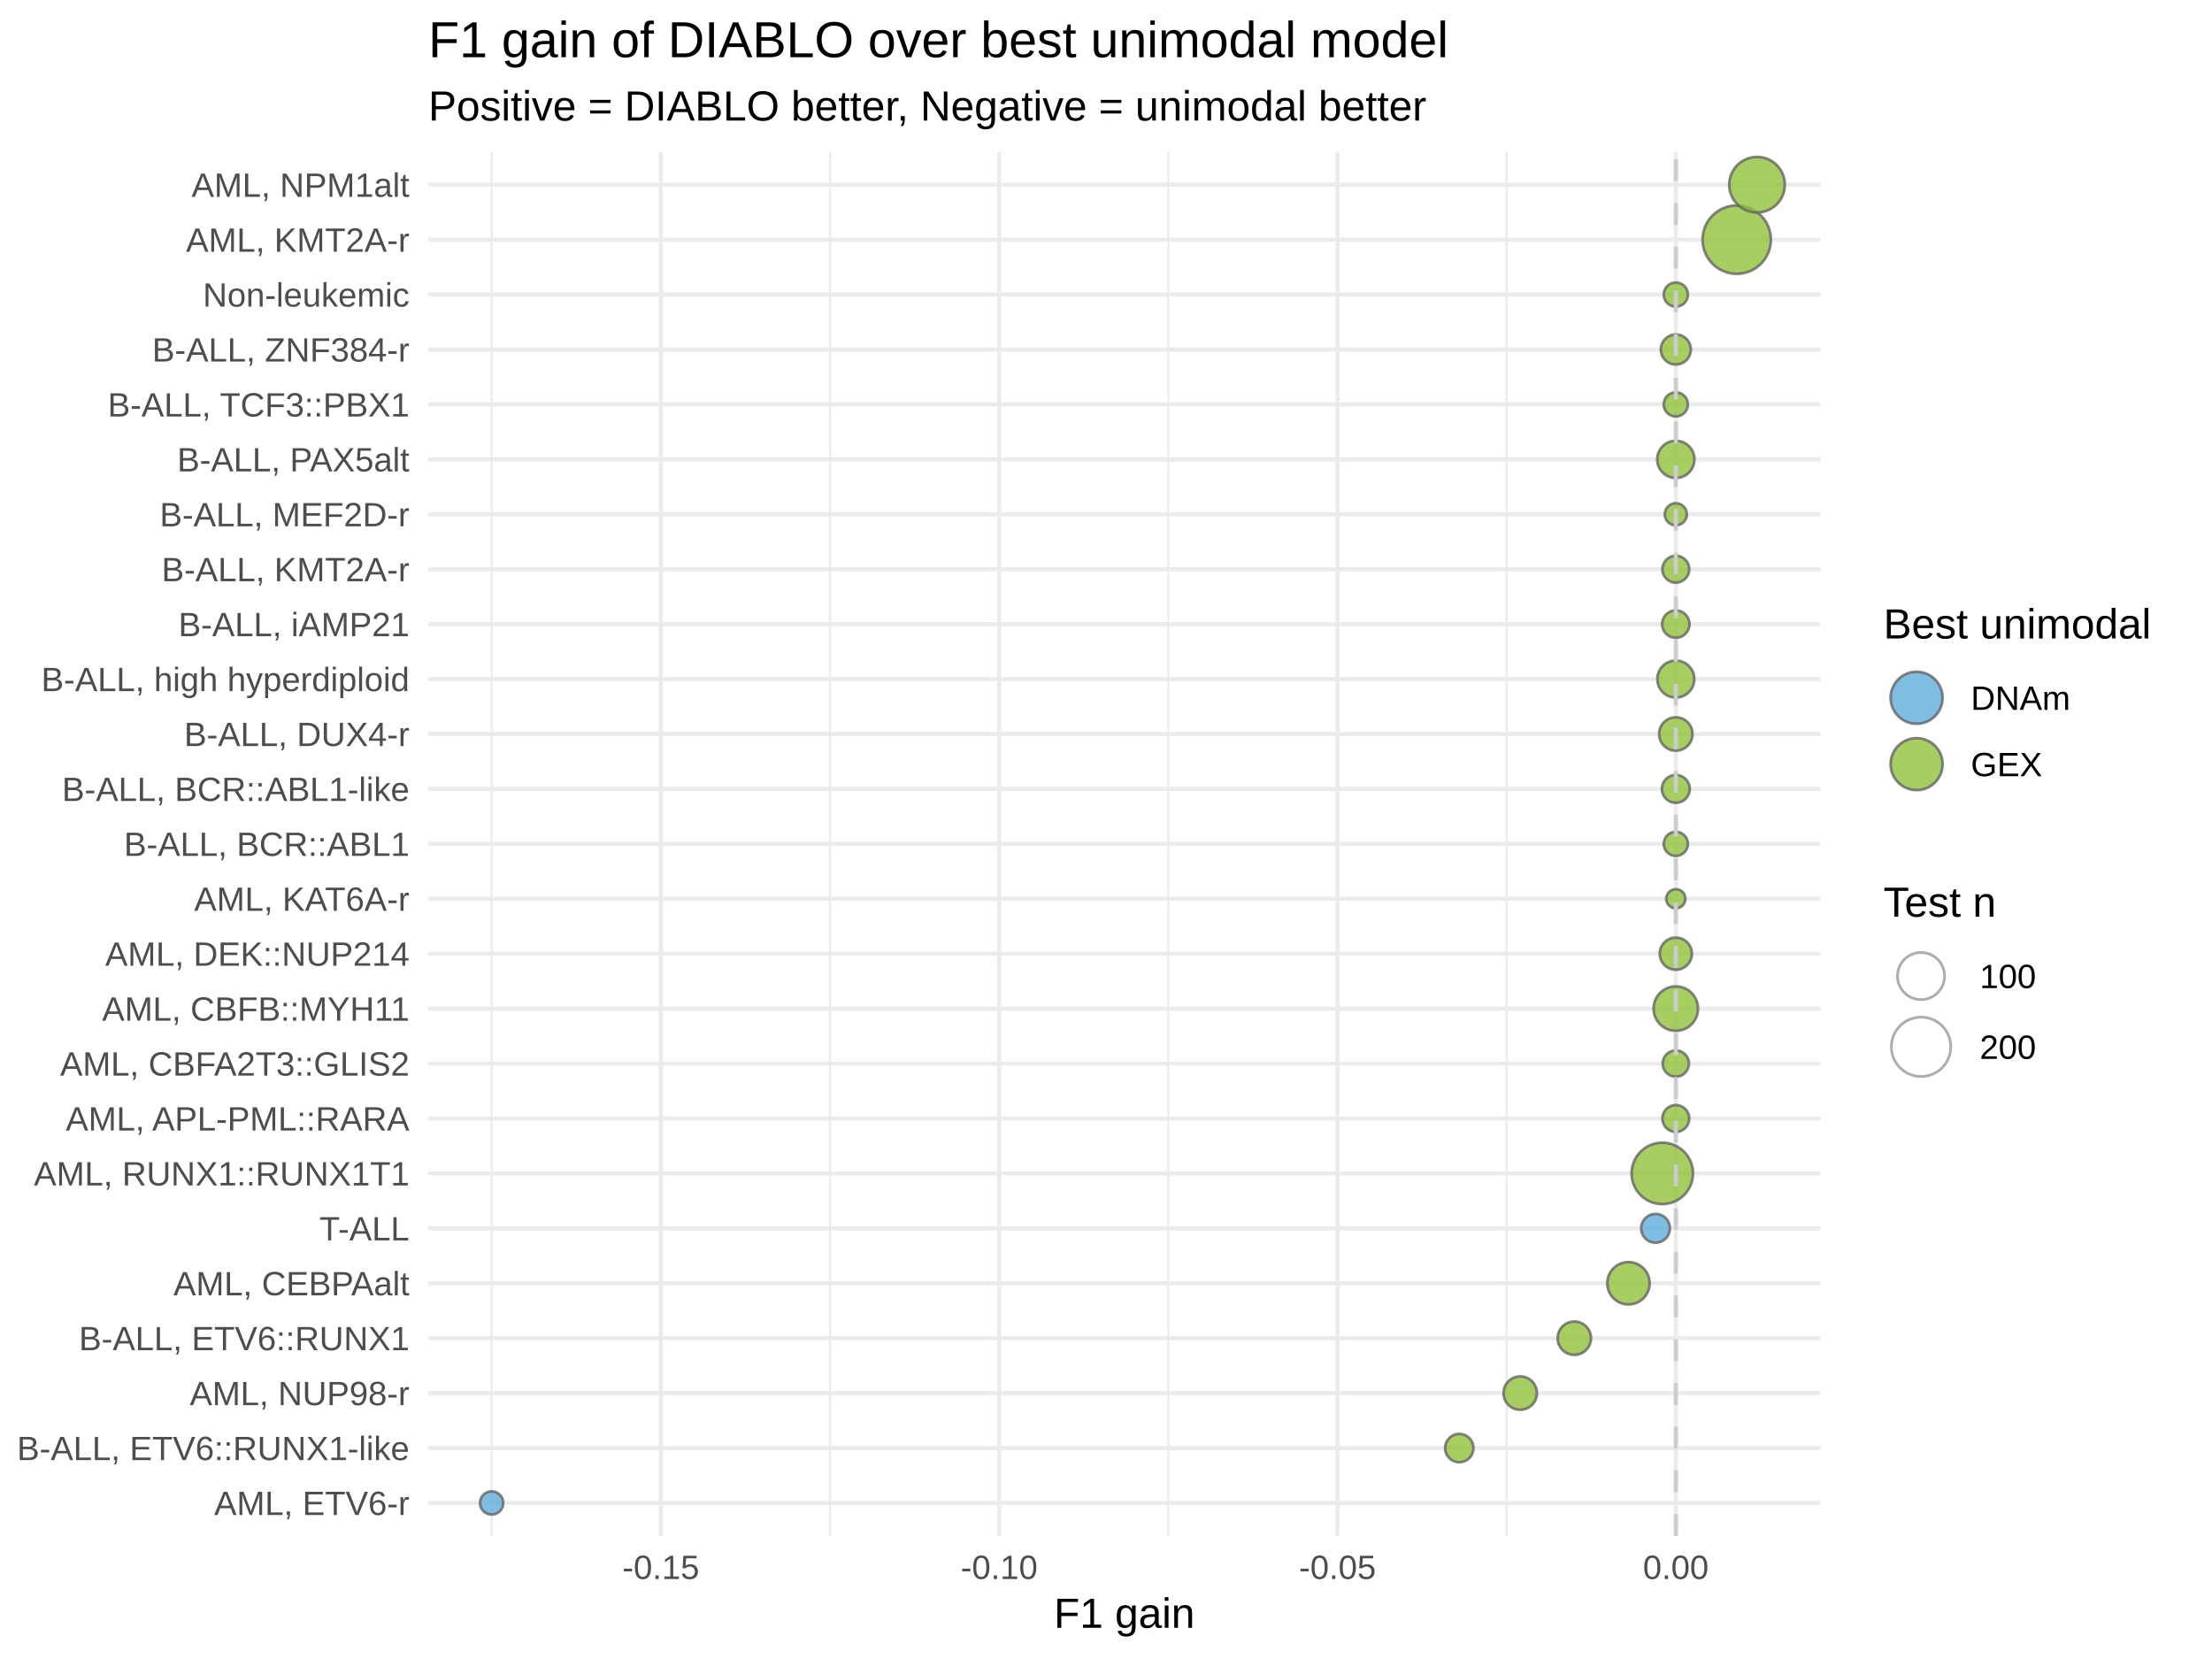
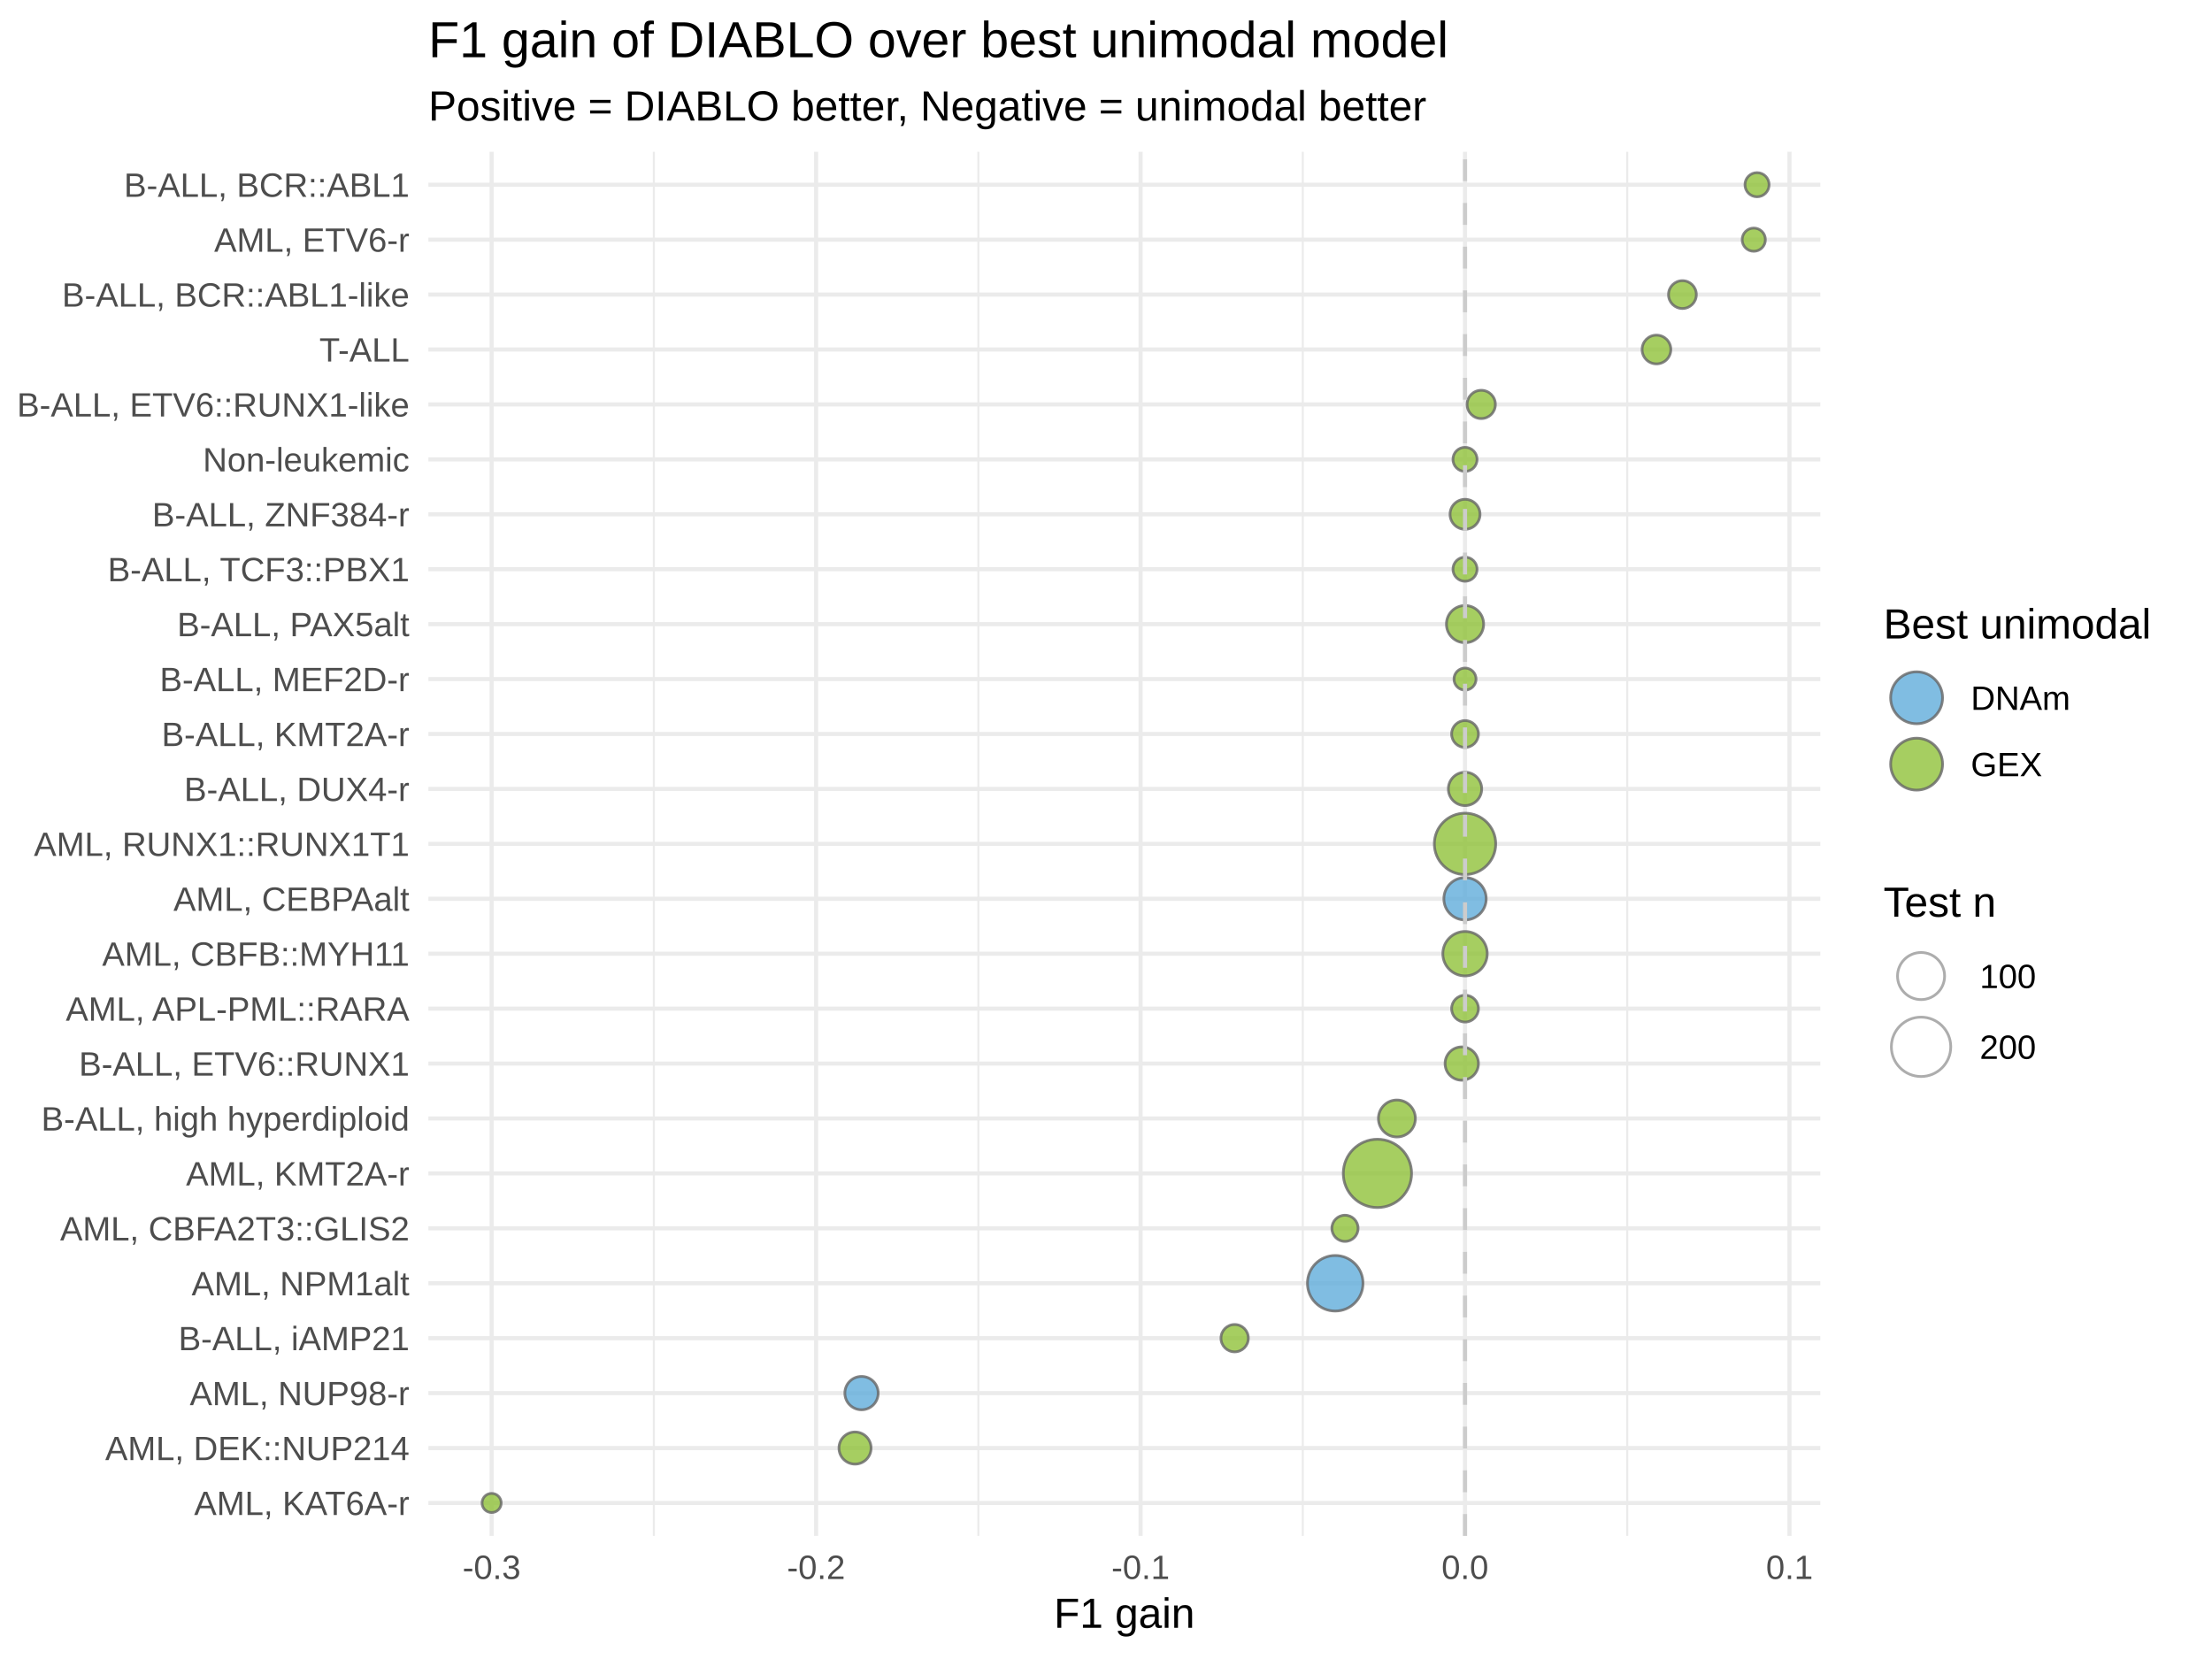
<svg xmlns="http://www.w3.org/2000/svg" class="svglite" width="576.00pt" height="432.00pt" viewBox="0 0 576.00 432.00">
  <defs>
    <style type="text/css">
    .svglite line, .svglite polyline, .svglite polygon, .svglite path, .svglite rect, .svglite circle {
      fill: none;
      stroke: #000000;
      stroke-linecap: round;
      stroke-linejoin: round;
      stroke-miterlimit: 10.00;
    }
    .svglite text {
      white-space: pre;
    }
  </style>
  </defs>
  <rect width="100%" height="100%" style="stroke: none; fill: #FFFFFF;" />
  <defs>
    <clipPath id="cpMC4wMHw1NzYuMDB8MC4wMHw0MzIuMDA=">
      <rect x="0.00" y="0.00" width="576.00" height="432.00" />
    </clipPath>
  </defs>
  <g clip-path="url(#cpMC4wMHw1NzYuMDB8MC4wMHw0MzIuMDA=)">
    <rect x="0.00" y="0.00" width="576.00" height="432.00" style="stroke-width: 1.07; stroke: none; fill: #FFFFFF;" />
  </g>
  <defs>
    <clipPath id="cpMTExLjU1fDQ3NC4wMHwzOS41MnwzOTkuOTU=">
      <rect x="111.55" y="39.52" width="362.45" height="360.43" />
    </clipPath>
  </defs>
  <g clip-path="url(#cpMTExLjU1fDQ3NC4wMHwzOS41MnwzOTkuOTU=)">
-     <polyline points="128.02,399.95 128.02,39.52 " style="stroke-width: 0.53; stroke: #EBEBEB; stroke-linecap: butt;" />
-     <polyline points="216.13,399.95 216.13,39.52 " style="stroke-width: 0.53; stroke: #EBEBEB; stroke-linecap: butt;" />
-     <polyline points="304.23,399.95 304.23,39.52 " style="stroke-width: 0.53; stroke: #EBEBEB; stroke-linecap: butt;" />
-     <polyline points="392.33,399.95 392.33,39.52 " style="stroke-width: 0.53; stroke: #EBEBEB; stroke-linecap: butt;" />
+     <polyline points="170.27,399.95 170.27,39.52 " style="stroke-width: 0.53; stroke: #EBEBEB; stroke-linecap: butt;" />
+     <polyline points="254.76,399.95 254.76,39.52 " style="stroke-width: 0.53; stroke: #EBEBEB; stroke-linecap: butt;" />
+     <polyline points="339.24,399.95 339.24,39.52 " style="stroke-width: 0.53; stroke: #EBEBEB; stroke-linecap: butt;" />
+     <polyline points="423.73,399.95 423.73,39.52 " style="stroke-width: 0.53; stroke: #EBEBEB; stroke-linecap: butt;" />
    <polyline points="111.55,391.37 474.00,391.37 " style="stroke-width: 1.07; stroke: #EBEBEB; stroke-linecap: butt;" />
    <polyline points="111.55,377.07 474.00,377.07 " style="stroke-width: 1.07; stroke: #EBEBEB; stroke-linecap: butt;" />
    <polyline points="111.55,362.76 474.00,362.76 " style="stroke-width: 1.07; stroke: #EBEBEB; stroke-linecap: butt;" />
    <polyline points="111.55,348.46 474.00,348.46 " style="stroke-width: 1.07; stroke: #EBEBEB; stroke-linecap: butt;" />
    <polyline points="111.55,334.16 474.00,334.16 " style="stroke-width: 1.07; stroke: #EBEBEB; stroke-linecap: butt;" />
    <polyline points="111.55,319.85 474.00,319.85 " style="stroke-width: 1.07; stroke: #EBEBEB; stroke-linecap: butt;" />
    <polyline points="111.55,305.55 474.00,305.55 " style="stroke-width: 1.07; stroke: #EBEBEB; stroke-linecap: butt;" />
    <polyline points="111.55,291.25 474.00,291.25 " style="stroke-width: 1.07; stroke: #EBEBEB; stroke-linecap: butt;" />
    <polyline points="111.55,276.95 474.00,276.95 " style="stroke-width: 1.07; stroke: #EBEBEB; stroke-linecap: butt;" />
    <polyline points="111.55,262.64 474.00,262.64 " style="stroke-width: 1.07; stroke: #EBEBEB; stroke-linecap: butt;" />
    <polyline points="111.55,248.34 474.00,248.34 " style="stroke-width: 1.07; stroke: #EBEBEB; stroke-linecap: butt;" />
    <polyline points="111.55,234.04 474.00,234.04 " style="stroke-width: 1.07; stroke: #EBEBEB; stroke-linecap: butt;" />
    <polyline points="111.55,219.74 474.00,219.74 " style="stroke-width: 1.07; stroke: #EBEBEB; stroke-linecap: butt;" />
    <polyline points="111.55,205.43 474.00,205.43 " style="stroke-width: 1.07; stroke: #EBEBEB; stroke-linecap: butt;" />
    <polyline points="111.55,191.13 474.00,191.13 " style="stroke-width: 1.07; stroke: #EBEBEB; stroke-linecap: butt;" />
    <polyline points="111.55,176.83 474.00,176.83 " style="stroke-width: 1.07; stroke: #EBEBEB; stroke-linecap: butt;" />
    <polyline points="111.55,162.52 474.00,162.52 " style="stroke-width: 1.07; stroke: #EBEBEB; stroke-linecap: butt;" />
    <polyline points="111.55,148.22 474.00,148.22 " style="stroke-width: 1.07; stroke: #EBEBEB; stroke-linecap: butt;" />
    <polyline points="111.55,133.92 474.00,133.92 " style="stroke-width: 1.07; stroke: #EBEBEB; stroke-linecap: butt;" />
    <polyline points="111.55,119.62 474.00,119.62 " style="stroke-width: 1.07; stroke: #EBEBEB; stroke-linecap: butt;" />
    <polyline points="111.55,105.31 474.00,105.31 " style="stroke-width: 1.07; stroke: #EBEBEB; stroke-linecap: butt;" />
    <polyline points="111.55,91.01 474.00,91.01 " style="stroke-width: 1.07; stroke: #EBEBEB; stroke-linecap: butt;" />
    <polyline points="111.55,76.71 474.00,76.71 " style="stroke-width: 1.07; stroke: #EBEBEB; stroke-linecap: butt;" />
    <polyline points="111.55,62.41 474.00,62.41 " style="stroke-width: 1.07; stroke: #EBEBEB; stroke-linecap: butt;" />
    <polyline points="111.55,48.10 474.00,48.10 " style="stroke-width: 1.07; stroke: #EBEBEB; stroke-linecap: butt;" />
-     <polyline points="172.08,399.95 172.08,39.52 " style="stroke-width: 1.07; stroke: #EBEBEB; stroke-linecap: butt;" />
-     <polyline points="260.18,399.95 260.18,39.52 " style="stroke-width: 1.07; stroke: #EBEBEB; stroke-linecap: butt;" />
-     <polyline points="348.28,399.95 348.28,39.52 " style="stroke-width: 1.07; stroke: #EBEBEB; stroke-linecap: butt;" />
-     <polyline points="436.38,399.95 436.38,39.52 " style="stroke-width: 1.07; stroke: #EBEBEB; stroke-linecap: butt;" />
-     <circle cx="436.38" cy="291.25" r="3.49" style="stroke-width: 0.71; stroke: #666666; stroke-opacity: 0.80; fill: #90C23A; fill-opacity: 0.80;" />
-     <circle cx="436.38" cy="276.95" r="3.41" style="stroke-width: 0.71; stroke: #666666; stroke-opacity: 0.80; fill: #90C23A; fill-opacity: 0.80;" />
-     <circle cx="436.38" cy="262.64" r="5.78" style="stroke-width: 0.71; stroke: #666666; stroke-opacity: 0.80; fill: #90C23A; fill-opacity: 0.80;" />
-     <circle cx="424.05" cy="334.16" r="5.51" style="stroke-width: 0.71; stroke: #666666; stroke-opacity: 0.80; fill: #90C23A; fill-opacity: 0.80;" />
-     <circle cx="436.38" cy="248.34" r="4.18" style="stroke-width: 0.71; stroke: #666666; stroke-opacity: 0.80; fill: #90C23A; fill-opacity: 0.80;" />
-     <circle cx="128.02" cy="391.37" r="3.02" style="stroke-width: 0.71; stroke: #666666; stroke-opacity: 0.80; fill: #60ACDA; fill-opacity: 0.80;" />
-     <circle cx="436.38" cy="234.04" r="2.49" style="stroke-width: 0.71; stroke: #666666; stroke-opacity: 0.80; fill: #90C23A; fill-opacity: 0.80;" />
-     <circle cx="452.24" cy="62.41" r="8.89" style="stroke-width: 0.71; stroke: #666666; stroke-opacity: 0.80; fill: #90C23A; fill-opacity: 0.80;" />
-     <circle cx="457.53" cy="48.10" r="7.23" style="stroke-width: 0.71; stroke: #666666; stroke-opacity: 0.80; fill: #90C23A; fill-opacity: 0.80;" />
-     <circle cx="395.86" cy="362.76" r="4.34" style="stroke-width: 0.71; stroke: #666666; stroke-opacity: 0.80; fill: #90C23A; fill-opacity: 0.80;" />
-     <circle cx="432.86" cy="305.55" r="7.99" style="stroke-width: 0.71; stroke: #666666; stroke-opacity: 0.80; fill: #90C23A; fill-opacity: 0.80;" />
-     <circle cx="436.38" cy="219.74" r="3.14" style="stroke-width: 0.71; stroke: #666666; stroke-opacity: 0.80; fill: #90C23A; fill-opacity: 0.80;" />
-     <circle cx="436.38" cy="205.43" r="3.62" style="stroke-width: 0.71; stroke: #666666; stroke-opacity: 0.80; fill: #90C23A; fill-opacity: 0.80;" />
-     <circle cx="436.38" cy="191.13" r="4.34" style="stroke-width: 0.71; stroke: #666666; stroke-opacity: 0.80; fill: #90C23A; fill-opacity: 0.80;" />
-     <circle cx="409.95" cy="348.46" r="4.34" style="stroke-width: 0.71; stroke: #666666; stroke-opacity: 0.80; fill: #90C23A; fill-opacity: 0.80;" />
-     <circle cx="380.00" cy="377.07" r="3.68" style="stroke-width: 0.71; stroke: #666666; stroke-opacity: 0.80; fill: #90C23A; fill-opacity: 0.80;" />
-     <circle cx="436.38" cy="176.83" r="4.81" style="stroke-width: 0.71; stroke: #666666; stroke-opacity: 0.80; fill: #90C23A; fill-opacity: 0.80;" />
-     <circle cx="436.38" cy="162.52" r="3.56" style="stroke-width: 0.71; stroke: #666666; stroke-opacity: 0.80; fill: #90C23A; fill-opacity: 0.80;" />
-     <circle cx="436.38" cy="148.22" r="3.49" style="stroke-width: 0.71; stroke: #666666; stroke-opacity: 0.80; fill: #90C23A; fill-opacity: 0.80;" />
-     <circle cx="436.38" cy="133.92" r="2.87" style="stroke-width: 0.71; stroke: #666666; stroke-opacity: 0.80; fill: #90C23A; fill-opacity: 0.80;" />
-     <circle cx="436.38" cy="119.62" r="4.84" style="stroke-width: 0.71; stroke: #666666; stroke-opacity: 0.80; fill: #90C23A; fill-opacity: 0.80;" />
-     <circle cx="436.38" cy="105.31" r="3.14" style="stroke-width: 0.71; stroke: #666666; stroke-opacity: 0.80; fill: #90C23A; fill-opacity: 0.80;" />
-     <circle cx="436.38" cy="91.01" r="3.90" style="stroke-width: 0.71; stroke: #666666; stroke-opacity: 0.80; fill: #90C23A; fill-opacity: 0.80;" />
-     <circle cx="436.38" cy="76.71" r="3.14" style="stroke-width: 0.71; stroke: #666666; stroke-opacity: 0.80; fill: #90C23A; fill-opacity: 0.80;" />
-     <circle cx="431.10" cy="319.85" r="3.74" style="stroke-width: 0.71; stroke: #666666; stroke-opacity: 0.80; fill: #60ACDA; fill-opacity: 0.80;" />
-     <line x1="436.38" y1="399.95" x2="436.38" y2="39.52" style="stroke-width: 1.07; stroke: #CCCCCC; stroke-dasharray: 5.69,5.69; stroke-linecap: butt;" />
+     <polyline points="128.02,399.95 128.02,39.52 " style="stroke-width: 1.07; stroke: #EBEBEB; stroke-linecap: butt;" />
+     <polyline points="212.51,399.95 212.51,39.52 " style="stroke-width: 1.07; stroke: #EBEBEB; stroke-linecap: butt;" />
+     <polyline points="297.00,399.95 297.00,39.52 " style="stroke-width: 1.07; stroke: #EBEBEB; stroke-linecap: butt;" />
+     <polyline points="381.49,399.95 381.49,39.52 " style="stroke-width: 1.07; stroke: #EBEBEB; stroke-linecap: butt;" />
+     <polyline points="465.98,399.95 465.98,39.52 " style="stroke-width: 1.07; stroke: #EBEBEB; stroke-linecap: butt;" />
+     <circle cx="381.49" cy="262.64" r="3.49" style="stroke-width: 0.71; stroke: #666666; stroke-opacity: 0.80; fill: #90C23A; fill-opacity: 0.80;" />
+     <circle cx="350.23" cy="319.85" r="3.41" style="stroke-width: 0.71; stroke: #666666; stroke-opacity: 0.80; fill: #90C23A; fill-opacity: 0.80;" />
+     <circle cx="381.49" cy="248.34" r="5.78" style="stroke-width: 0.71; stroke: #666666; stroke-opacity: 0.80; fill: #90C23A; fill-opacity: 0.80;" />
+     <circle cx="381.49" cy="234.04" r="5.51" style="stroke-width: 0.71; stroke: #666666; stroke-opacity: 0.80; fill: #60ACDA; fill-opacity: 0.80;" />
+     <circle cx="222.65" cy="377.07" r="4.18" style="stroke-width: 0.71; stroke: #666666; stroke-opacity: 0.80; fill: #90C23A; fill-opacity: 0.80;" />
+     <circle cx="456.68" cy="62.41" r="3.02" style="stroke-width: 0.71; stroke: #666666; stroke-opacity: 0.80; fill: #90C23A; fill-opacity: 0.80;" />
+     <circle cx="128.02" cy="391.37" r="2.49" style="stroke-width: 0.71; stroke: #666666; stroke-opacity: 0.80; fill: #90C23A; fill-opacity: 0.80;" />
+     <circle cx="358.68" cy="305.55" r="8.89" style="stroke-width: 0.71; stroke: #666666; stroke-opacity: 0.80; fill: #90C23A; fill-opacity: 0.80;" />
+     <circle cx="347.69" cy="334.16" r="7.23" style="stroke-width: 0.71; stroke: #666666; stroke-opacity: 0.80; fill: #60ACDA; fill-opacity: 0.80;" />
+     <circle cx="224.34" cy="362.76" r="4.34" style="stroke-width: 0.71; stroke: #666666; stroke-opacity: 0.80; fill: #60ACDA; fill-opacity: 0.80;" />
+     <circle cx="381.49" cy="219.74" r="7.99" style="stroke-width: 0.71; stroke: #666666; stroke-opacity: 0.80; fill: #90C23A; fill-opacity: 0.80;" />
+     <circle cx="457.53" cy="48.10" r="3.14" style="stroke-width: 0.71; stroke: #666666; stroke-opacity: 0.80; fill: #90C23A; fill-opacity: 0.80;" />
+     <circle cx="438.10" cy="76.71" r="3.62" style="stroke-width: 0.71; stroke: #666666; stroke-opacity: 0.80; fill: #90C23A; fill-opacity: 0.80;" />
+     <circle cx="381.49" cy="205.43" r="4.34" style="stroke-width: 0.71; stroke: #666666; stroke-opacity: 0.80; fill: #90C23A; fill-opacity: 0.80;" />
+     <circle cx="380.64" cy="276.95" r="4.34" style="stroke-width: 0.71; stroke: #666666; stroke-opacity: 0.80; fill: #90C23A; fill-opacity: 0.80;" />
+     <circle cx="385.71" cy="105.31" r="3.68" style="stroke-width: 0.71; stroke: #666666; stroke-opacity: 0.80; fill: #90C23A; fill-opacity: 0.80;" />
+     <circle cx="363.75" cy="291.25" r="4.81" style="stroke-width: 0.71; stroke: #666666; stroke-opacity: 0.80; fill: #90C23A; fill-opacity: 0.80;" />
+     <circle cx="321.50" cy="348.46" r="3.56" style="stroke-width: 0.71; stroke: #666666; stroke-opacity: 0.80; fill: #90C23A; fill-opacity: 0.80;" />
+     <circle cx="381.49" cy="191.13" r="3.49" style="stroke-width: 0.71; stroke: #666666; stroke-opacity: 0.80; fill: #90C23A; fill-opacity: 0.80;" />
+     <circle cx="381.49" cy="176.83" r="2.87" style="stroke-width: 0.71; stroke: #666666; stroke-opacity: 0.80; fill: #90C23A; fill-opacity: 0.80;" />
+     <circle cx="381.49" cy="162.52" r="4.84" style="stroke-width: 0.71; stroke: #666666; stroke-opacity: 0.80; fill: #90C23A; fill-opacity: 0.80;" />
+     <circle cx="381.49" cy="148.22" r="3.14" style="stroke-width: 0.71; stroke: #666666; stroke-opacity: 0.80; fill: #90C23A; fill-opacity: 0.80;" />
+     <circle cx="381.49" cy="133.92" r="3.90" style="stroke-width: 0.71; stroke: #666666; stroke-opacity: 0.80; fill: #90C23A; fill-opacity: 0.80;" />
+     <circle cx="381.49" cy="119.62" r="3.14" style="stroke-width: 0.71; stroke: #666666; stroke-opacity: 0.80; fill: #90C23A; fill-opacity: 0.80;" />
+     <circle cx="431.34" cy="91.01" r="3.74" style="stroke-width: 0.71; stroke: #666666; stroke-opacity: 0.80; fill: #90C23A; fill-opacity: 0.80;" />
+     <line x1="381.49" y1="399.95" x2="381.49" y2="39.52" style="stroke-width: 1.07; stroke: #CCCCCC; stroke-dasharray: 5.69,5.69; stroke-linecap: butt;" />
  </g>
  <g clip-path="url(#cpMC4wMHw1NzYuMDB8MC4wMHw0MzIuMDA=)">
-     <text x="106.62" y="394.51" text-anchor="end" style="font-size: 8.80px;fill: #4D4D4D; font-family: &quot;Arimo&quot;;" textLength="49.41px" lengthAdjust="spacingAndGlyphs">AML, ETV6-r</text>
-     <text x="106.62" y="380.21" text-anchor="end" style="font-size: 8.80px;fill: #4D4D4D; font-family: &quot;Arimo&quot;;" textLength="98.63px" lengthAdjust="spacingAndGlyphs">B-ALL, ETV6::RUNX1-like</text>
+     <text x="106.62" y="394.51" text-anchor="end" style="font-size: 8.80px;fill: #4D4D4D; font-family: &quot;Arimo&quot;;" textLength="55.93px" lengthAdjust="spacingAndGlyphs">AML, KAT6A-r</text>
+     <text x="106.62" y="380.21" text-anchor="end" style="font-size: 8.80px;fill: #4D4D4D; font-family: &quot;Arimo&quot;;" textLength="77.85px" lengthAdjust="spacingAndGlyphs">AML, DEK::NUP214</text>
    <text x="106.62" y="365.91" text-anchor="end" style="font-size: 8.80px;fill: #4D4D4D; font-family: &quot;Arimo&quot;;" textLength="57.82px" lengthAdjust="spacingAndGlyphs">AML, NUP98-r</text>
-     <text x="106.62" y="351.60" text-anchor="end" style="font-size: 8.80px;fill: #4D4D4D; font-family: &quot;Arimo&quot;;" textLength="81.60px" lengthAdjust="spacingAndGlyphs">B-ALL, ETV6::RUNX1</text>
-     <text x="106.62" y="337.30" text-anchor="end" style="font-size: 8.80px;fill: #4D4D4D; font-family: &quot;Arimo&quot;;" textLength="60.34px" lengthAdjust="spacingAndGlyphs">AML, CEBPAalt</text>
-     <text x="106.62" y="323.00" text-anchor="end" style="font-size: 8.80px;fill: #4D4D4D; font-family: &quot;Arimo&quot;;" textLength="22.56px" lengthAdjust="spacingAndGlyphs">T-ALL</text>
-     <text x="106.62" y="308.69" text-anchor="end" style="font-size: 8.80px;fill: #4D4D4D; font-family: &quot;Arimo&quot;;" textLength="95.04px" lengthAdjust="spacingAndGlyphs">AML, RUNX1::RUNX1T1</text>
-     <text x="106.62" y="294.39" text-anchor="end" style="font-size: 8.80px;fill: #4D4D4D; font-family: &quot;Arimo&quot;;" textLength="86.04px" lengthAdjust="spacingAndGlyphs">AML, APL-PML::RARA</text>
-     <text x="106.62" y="280.09" text-anchor="end" style="font-size: 8.80px;fill: #4D4D4D; font-family: &quot;Arimo&quot;;" textLength="87.83px" lengthAdjust="spacingAndGlyphs">AML, CBFA2T3::GLIS2</text>
-     <text x="106.62" y="265.79" text-anchor="end" style="font-size: 8.80px;fill: #4D4D4D; font-family: &quot;Arimo&quot;;" textLength="78.66px" lengthAdjust="spacingAndGlyphs">AML, CBFB::MYH11</text>
-     <text x="106.62" y="251.48" text-anchor="end" style="font-size: 8.80px;fill: #4D4D4D; font-family: &quot;Arimo&quot;;" textLength="77.85px" lengthAdjust="spacingAndGlyphs">AML, DEK::NUP214</text>
-     <text x="106.62" y="237.18" text-anchor="end" style="font-size: 8.80px;fill: #4D4D4D; font-family: &quot;Arimo&quot;;" textLength="55.93px" lengthAdjust="spacingAndGlyphs">AML, KAT6A-r</text>
-     <text x="106.62" y="222.88" text-anchor="end" style="font-size: 8.80px;fill: #4D4D4D; font-family: &quot;Arimo&quot;;" textLength="70.47px" lengthAdjust="spacingAndGlyphs">B-ALL, BCR::ABL1</text>
-     <text x="106.62" y="208.58" text-anchor="end" style="font-size: 8.80px;fill: #4D4D4D; font-family: &quot;Arimo&quot;;" textLength="87.49px" lengthAdjust="spacingAndGlyphs">B-ALL, BCR::ABL1-like</text>
-     <text x="106.62" y="194.27" text-anchor="end" style="font-size: 8.80px;fill: #4D4D4D; font-family: &quot;Arimo&quot;;" textLength="57.54px" lengthAdjust="spacingAndGlyphs">B-ALL, DUX4-r</text>
-     <text x="106.62" y="179.97" text-anchor="end" style="font-size: 8.80px;fill: #4D4D4D; font-family: &quot;Arimo&quot;;" textLength="101.14px" lengthAdjust="spacingAndGlyphs">B-ALL, high hyperdiploid</text>
-     <text x="106.62" y="165.67" text-anchor="end" style="font-size: 8.80px;fill: #4D4D4D; font-family: &quot;Arimo&quot;;" textLength="59.28px" lengthAdjust="spacingAndGlyphs">B-ALL, iAMP21</text>
-     <text x="106.62" y="151.36" text-anchor="end" style="font-size: 8.80px;fill: #4D4D4D; font-family: &quot;Arimo&quot;;" textLength="63.46px" lengthAdjust="spacingAndGlyphs">B-ALL, KMT2A-r</text>
-     <text x="106.62" y="137.06" text-anchor="end" style="font-size: 8.80px;fill: #4D4D4D; font-family: &quot;Arimo&quot;;" textLength="63.38px" lengthAdjust="spacingAndGlyphs">B-ALL, MEF2D-r</text>
-     <text x="106.62" y="122.76" text-anchor="end" style="font-size: 8.80px;fill: #4D4D4D; font-family: &quot;Arimo&quot;;" textLength="59.54px" lengthAdjust="spacingAndGlyphs">B-ALL, PAX5alt</text>
-     <text x="106.62" y="108.46" text-anchor="end" style="font-size: 8.80px;fill: #4D4D4D; font-family: &quot;Arimo&quot;;" textLength="74.01px" lengthAdjust="spacingAndGlyphs">B-ALL, TCF3::PBX1</text>
-     <text x="106.62" y="94.15" text-anchor="end" style="font-size: 8.80px;fill: #4D4D4D; font-family: &quot;Arimo&quot;;" textLength="65.88px" lengthAdjust="spacingAndGlyphs">B-ALL, ZNF384-r</text>
-     <text x="106.62" y="79.85" text-anchor="end" style="font-size: 8.80px;fill: #4D4D4D; font-family: &quot;Arimo&quot;;" textLength="57.30px" lengthAdjust="spacingAndGlyphs">Non-leukemic</text>
-     <text x="106.62" y="65.55" text-anchor="end" style="font-size: 8.80px;fill: #4D4D4D; font-family: &quot;Arimo&quot;;" textLength="58.28px" lengthAdjust="spacingAndGlyphs">AML, KMT2A-r</text>
-     <text x="106.62" y="51.25" text-anchor="end" style="font-size: 8.80px;fill: #4D4D4D; font-family: &quot;Arimo&quot;;" textLength="58.25px" lengthAdjust="spacingAndGlyphs">AML, NPM1alt</text>
-     <text x="172.08" y="411.17" text-anchor="middle" style="font-size: 8.80px;fill: #4D4D4D; font-family: &quot;Arimo&quot;;" textLength="20.28px" lengthAdjust="spacingAndGlyphs">-0.15</text>
-     <text x="260.18" y="411.17" text-anchor="middle" style="font-size: 8.80px;fill: #4D4D4D; font-family: &quot;Arimo&quot;;" textLength="20.28px" lengthAdjust="spacingAndGlyphs">-0.10</text>
-     <text x="348.28" y="411.17" text-anchor="middle" style="font-size: 8.80px;fill: #4D4D4D; font-family: &quot;Arimo&quot;;" textLength="20.28px" lengthAdjust="spacingAndGlyphs">-0.05</text>
-     <text x="436.38" y="411.17" text-anchor="middle" style="font-size: 8.80px;fill: #4D4D4D; font-family: &quot;Arimo&quot;;" textLength="17.45px" lengthAdjust="spacingAndGlyphs">0.00</text>
+     <text x="106.62" y="351.60" text-anchor="end" style="font-size: 8.80px;fill: #4D4D4D; font-family: &quot;Arimo&quot;;" textLength="59.28px" lengthAdjust="spacingAndGlyphs">B-ALL, iAMP21</text>
+     <text x="106.62" y="337.30" text-anchor="end" style="font-size: 8.80px;fill: #4D4D4D; font-family: &quot;Arimo&quot;;" textLength="58.25px" lengthAdjust="spacingAndGlyphs">AML, NPM1alt</text>
+     <text x="106.62" y="323.00" text-anchor="end" style="font-size: 8.80px;fill: #4D4D4D; font-family: &quot;Arimo&quot;;" textLength="87.83px" lengthAdjust="spacingAndGlyphs">AML, CBFA2T3::GLIS2</text>
+     <text x="106.62" y="308.69" text-anchor="end" style="font-size: 8.80px;fill: #4D4D4D; font-family: &quot;Arimo&quot;;" textLength="58.28px" lengthAdjust="spacingAndGlyphs">AML, KMT2A-r</text>
+     <text x="106.62" y="294.39" text-anchor="end" style="font-size: 8.80px;fill: #4D4D4D; font-family: &quot;Arimo&quot;;" textLength="101.14px" lengthAdjust="spacingAndGlyphs">B-ALL, high hyperdiploid</text>
+     <text x="106.62" y="280.09" text-anchor="end" style="font-size: 8.80px;fill: #4D4D4D; font-family: &quot;Arimo&quot;;" textLength="81.60px" lengthAdjust="spacingAndGlyphs">B-ALL, ETV6::RUNX1</text>
+     <text x="106.62" y="265.79" text-anchor="end" style="font-size: 8.80px;fill: #4D4D4D; font-family: &quot;Arimo&quot;;" textLength="86.04px" lengthAdjust="spacingAndGlyphs">AML, APL-PML::RARA</text>
+     <text x="106.62" y="251.48" text-anchor="end" style="font-size: 8.80px;fill: #4D4D4D; font-family: &quot;Arimo&quot;;" textLength="78.66px" lengthAdjust="spacingAndGlyphs">AML, CBFB::MYH11</text>
+     <text x="106.62" y="237.18" text-anchor="end" style="font-size: 8.80px;fill: #4D4D4D; font-family: &quot;Arimo&quot;;" textLength="60.34px" lengthAdjust="spacingAndGlyphs">AML, CEBPAalt</text>
+     <text x="106.62" y="222.88" text-anchor="end" style="font-size: 8.80px;fill: #4D4D4D; font-family: &quot;Arimo&quot;;" textLength="95.04px" lengthAdjust="spacingAndGlyphs">AML, RUNX1::RUNX1T1</text>
+     <text x="106.62" y="208.58" text-anchor="end" style="font-size: 8.80px;fill: #4D4D4D; font-family: &quot;Arimo&quot;;" textLength="57.54px" lengthAdjust="spacingAndGlyphs">B-ALL, DUX4-r</text>
+     <text x="106.62" y="194.27" text-anchor="end" style="font-size: 8.80px;fill: #4D4D4D; font-family: &quot;Arimo&quot;;" textLength="63.46px" lengthAdjust="spacingAndGlyphs">B-ALL, KMT2A-r</text>
+     <text x="106.62" y="179.97" text-anchor="end" style="font-size: 8.80px;fill: #4D4D4D; font-family: &quot;Arimo&quot;;" textLength="63.38px" lengthAdjust="spacingAndGlyphs">B-ALL, MEF2D-r</text>
+     <text x="106.62" y="165.67" text-anchor="end" style="font-size: 8.80px;fill: #4D4D4D; font-family: &quot;Arimo&quot;;" textLength="59.54px" lengthAdjust="spacingAndGlyphs">B-ALL, PAX5alt</text>
+     <text x="106.62" y="151.36" text-anchor="end" style="font-size: 8.80px;fill: #4D4D4D; font-family: &quot;Arimo&quot;;" textLength="74.01px" lengthAdjust="spacingAndGlyphs">B-ALL, TCF3::PBX1</text>
+     <text x="106.62" y="137.06" text-anchor="end" style="font-size: 8.80px;fill: #4D4D4D; font-family: &quot;Arimo&quot;;" textLength="65.88px" lengthAdjust="spacingAndGlyphs">B-ALL, ZNF384-r</text>
+     <text x="106.62" y="122.76" text-anchor="end" style="font-size: 8.80px;fill: #4D4D4D; font-family: &quot;Arimo&quot;;" textLength="57.30px" lengthAdjust="spacingAndGlyphs">Non-leukemic</text>
+     <text x="106.62" y="108.46" text-anchor="end" style="font-size: 8.80px;fill: #4D4D4D; font-family: &quot;Arimo&quot;;" textLength="98.63px" lengthAdjust="spacingAndGlyphs">B-ALL, ETV6::RUNX1-like</text>
+     <text x="106.62" y="94.15" text-anchor="end" style="font-size: 8.80px;fill: #4D4D4D; font-family: &quot;Arimo&quot;;" textLength="22.56px" lengthAdjust="spacingAndGlyphs">T-ALL</text>
+     <text x="106.62" y="79.85" text-anchor="end" style="font-size: 8.80px;fill: #4D4D4D; font-family: &quot;Arimo&quot;;" textLength="87.49px" lengthAdjust="spacingAndGlyphs">B-ALL, BCR::ABL1-like</text>
+     <text x="106.62" y="65.55" text-anchor="end" style="font-size: 8.80px;fill: #4D4D4D; font-family: &quot;Arimo&quot;;" textLength="49.41px" lengthAdjust="spacingAndGlyphs">AML, ETV6-r</text>
+     <text x="106.62" y="51.25" text-anchor="end" style="font-size: 8.80px;fill: #4D4D4D; font-family: &quot;Arimo&quot;;" textLength="70.47px" lengthAdjust="spacingAndGlyphs">B-ALL, BCR::ABL1</text>
+     <text x="128.02" y="411.17" text-anchor="middle" style="font-size: 8.80px;fill: #4D4D4D; font-family: &quot;Arimo&quot;;" textLength="15.25px" lengthAdjust="spacingAndGlyphs">-0.3</text>
+     <text x="212.51" y="411.17" text-anchor="middle" style="font-size: 8.80px;fill: #4D4D4D; font-family: &quot;Arimo&quot;;" textLength="15.25px" lengthAdjust="spacingAndGlyphs">-0.2</text>
+     <text x="297.00" y="411.17" text-anchor="middle" style="font-size: 8.80px;fill: #4D4D4D; font-family: &quot;Arimo&quot;;" textLength="15.25px" lengthAdjust="spacingAndGlyphs">-0.1</text>
+     <text x="381.49" y="411.17" text-anchor="middle" style="font-size: 8.80px;fill: #4D4D4D; font-family: &quot;Arimo&quot;;" textLength="12.42px" lengthAdjust="spacingAndGlyphs">0.0</text>
+     <text x="465.98" y="411.17" text-anchor="middle" style="font-size: 8.80px;fill: #4D4D4D; font-family: &quot;Arimo&quot;;" textLength="12.42px" lengthAdjust="spacingAndGlyphs">0.1</text>
    <text x="292.78" y="423.88" text-anchor="middle" style="font-size: 11.00px; font-family: &quot;Arimo&quot;;" textLength="37.43px" lengthAdjust="spacingAndGlyphs">F1 gain</text>
    <text x="490.44" y="166.26" style="font-size: 11.00px; font-family: &quot;Arimo&quot;;" textLength="74.60px" lengthAdjust="spacingAndGlyphs">Best unimodal</text>
    <circle cx="499.08" cy="181.70" r="6.76" style="stroke-width: 0.71; stroke: #666666; stroke-opacity: 0.80; fill: #60ACDA; fill-opacity: 0.80;" />
    <circle cx="499.08" cy="198.98" r="6.76" style="stroke-width: 0.71; stroke: #666666; stroke-opacity: 0.80; fill: #90C23A; fill-opacity: 0.80;" />
    <text x="513.20" y="184.84" style="font-size: 8.80px; font-family: &quot;Arimo&quot;;" textLength="26.96px" lengthAdjust="spacingAndGlyphs">DNAm</text>
    <text x="513.20" y="202.12" style="font-size: 8.80px; font-family: &quot;Arimo&quot;;" textLength="16.44px" lengthAdjust="spacingAndGlyphs">GEX</text>
    <text x="490.44" y="238.71" style="font-size: 11.00px; font-family: &quot;Arimo&quot;;" textLength="31.22px" lengthAdjust="spacingAndGlyphs">Test n</text>
    <circle cx="500.24" cy="254.16" r="6.13" style="stroke-width: 0.71; stroke: #999999; stroke-opacity: 0.80;" />
    <circle cx="500.24" cy="272.59" r="7.73" style="stroke-width: 0.71; stroke: #999999; stroke-opacity: 0.80;" />
    <text x="515.51" y="257.30" style="font-size: 8.80px; font-family: &quot;Arimo&quot;;" textLength="15.10px" lengthAdjust="spacingAndGlyphs">100</text>
    <text x="515.51" y="275.73" style="font-size: 8.80px; font-family: &quot;Arimo&quot;;" textLength="15.10px" lengthAdjust="spacingAndGlyphs">200</text>
    <text x="111.55" y="31.40" style="font-size: 11.00px; font-family: &quot;Arimo&quot;;" textLength="274.44px" lengthAdjust="spacingAndGlyphs">Positive = DIABLO better, Negative = unimodal better</text>
    <text x="111.55" y="14.90" style="font-size: 13.20px; font-family: &quot;Arimo&quot;;" textLength="278.63px" lengthAdjust="spacingAndGlyphs">F1 gain of DIABLO over best unimodal model</text>
  </g>
</svg>
